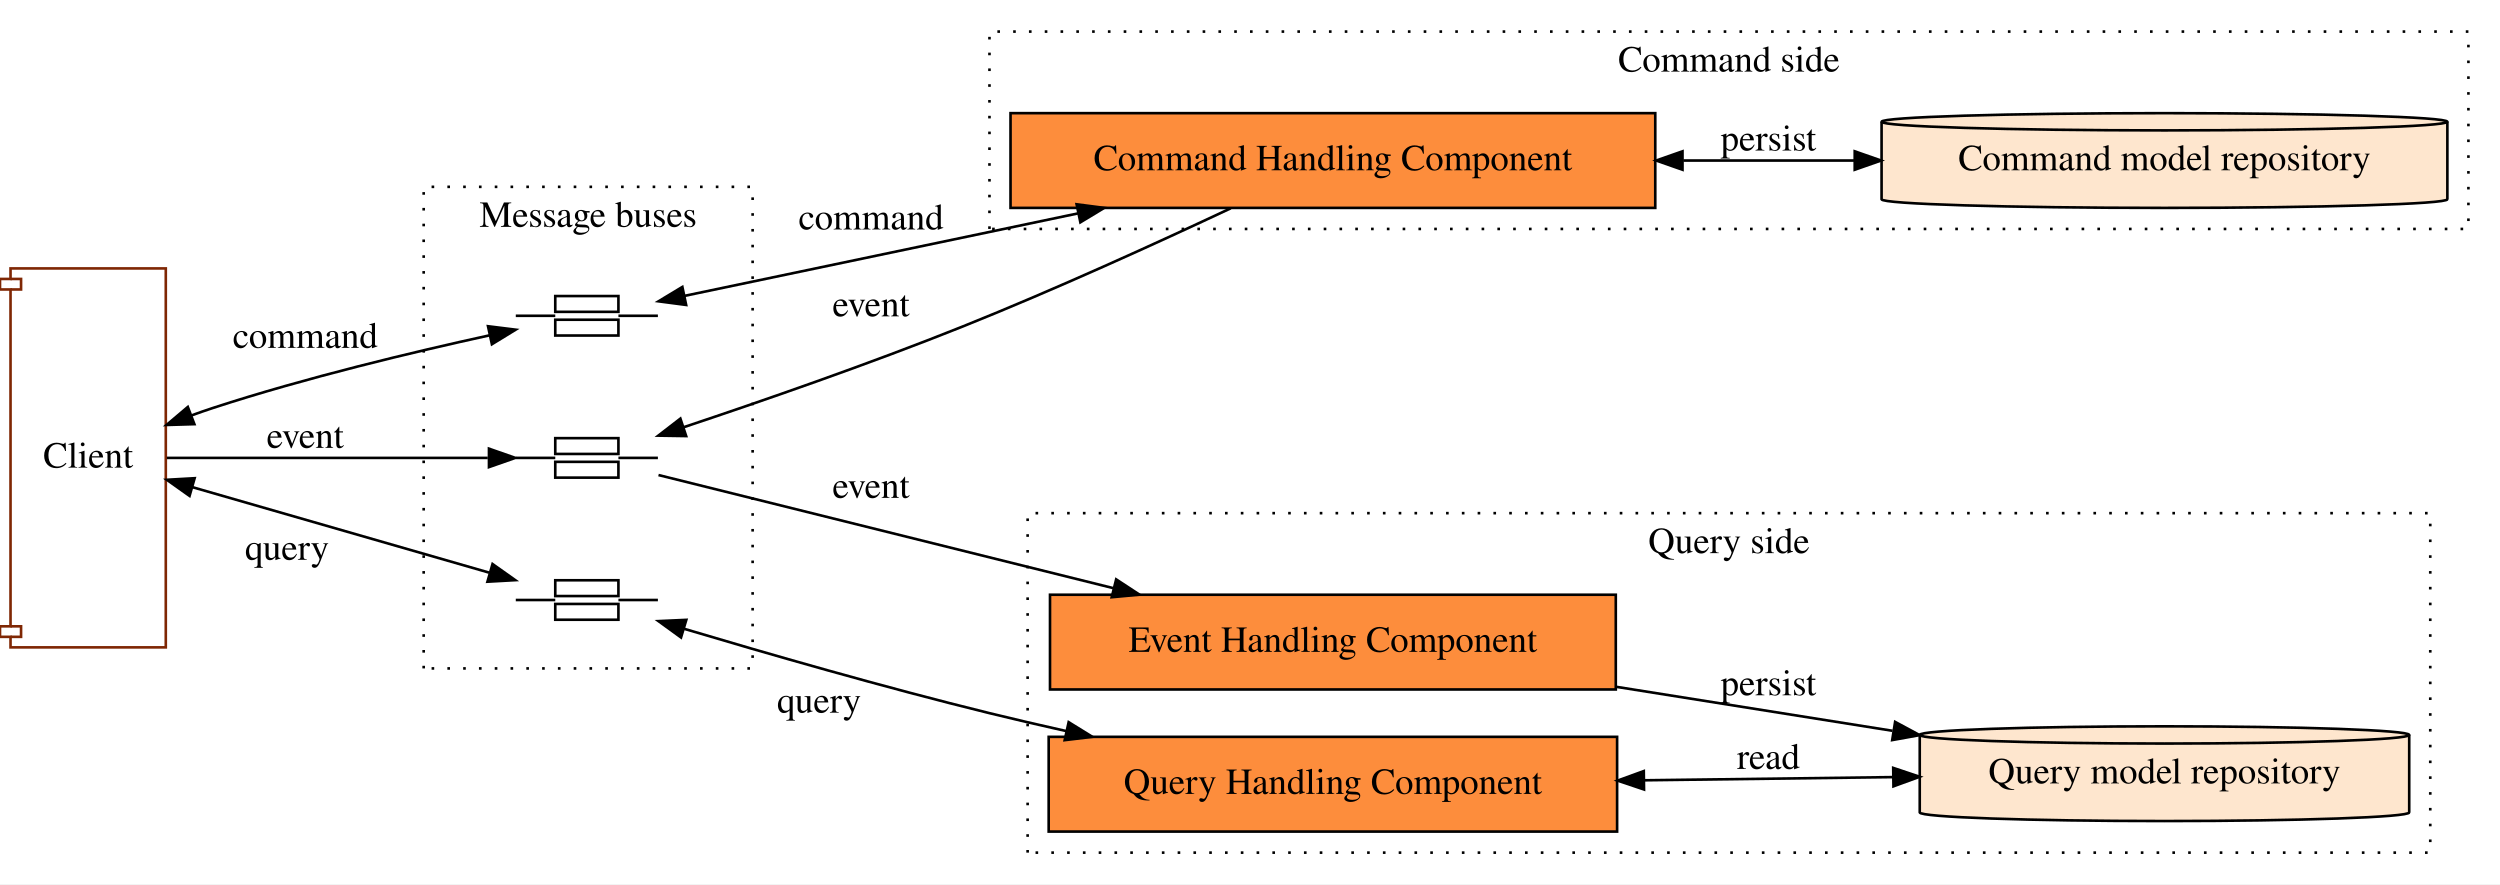
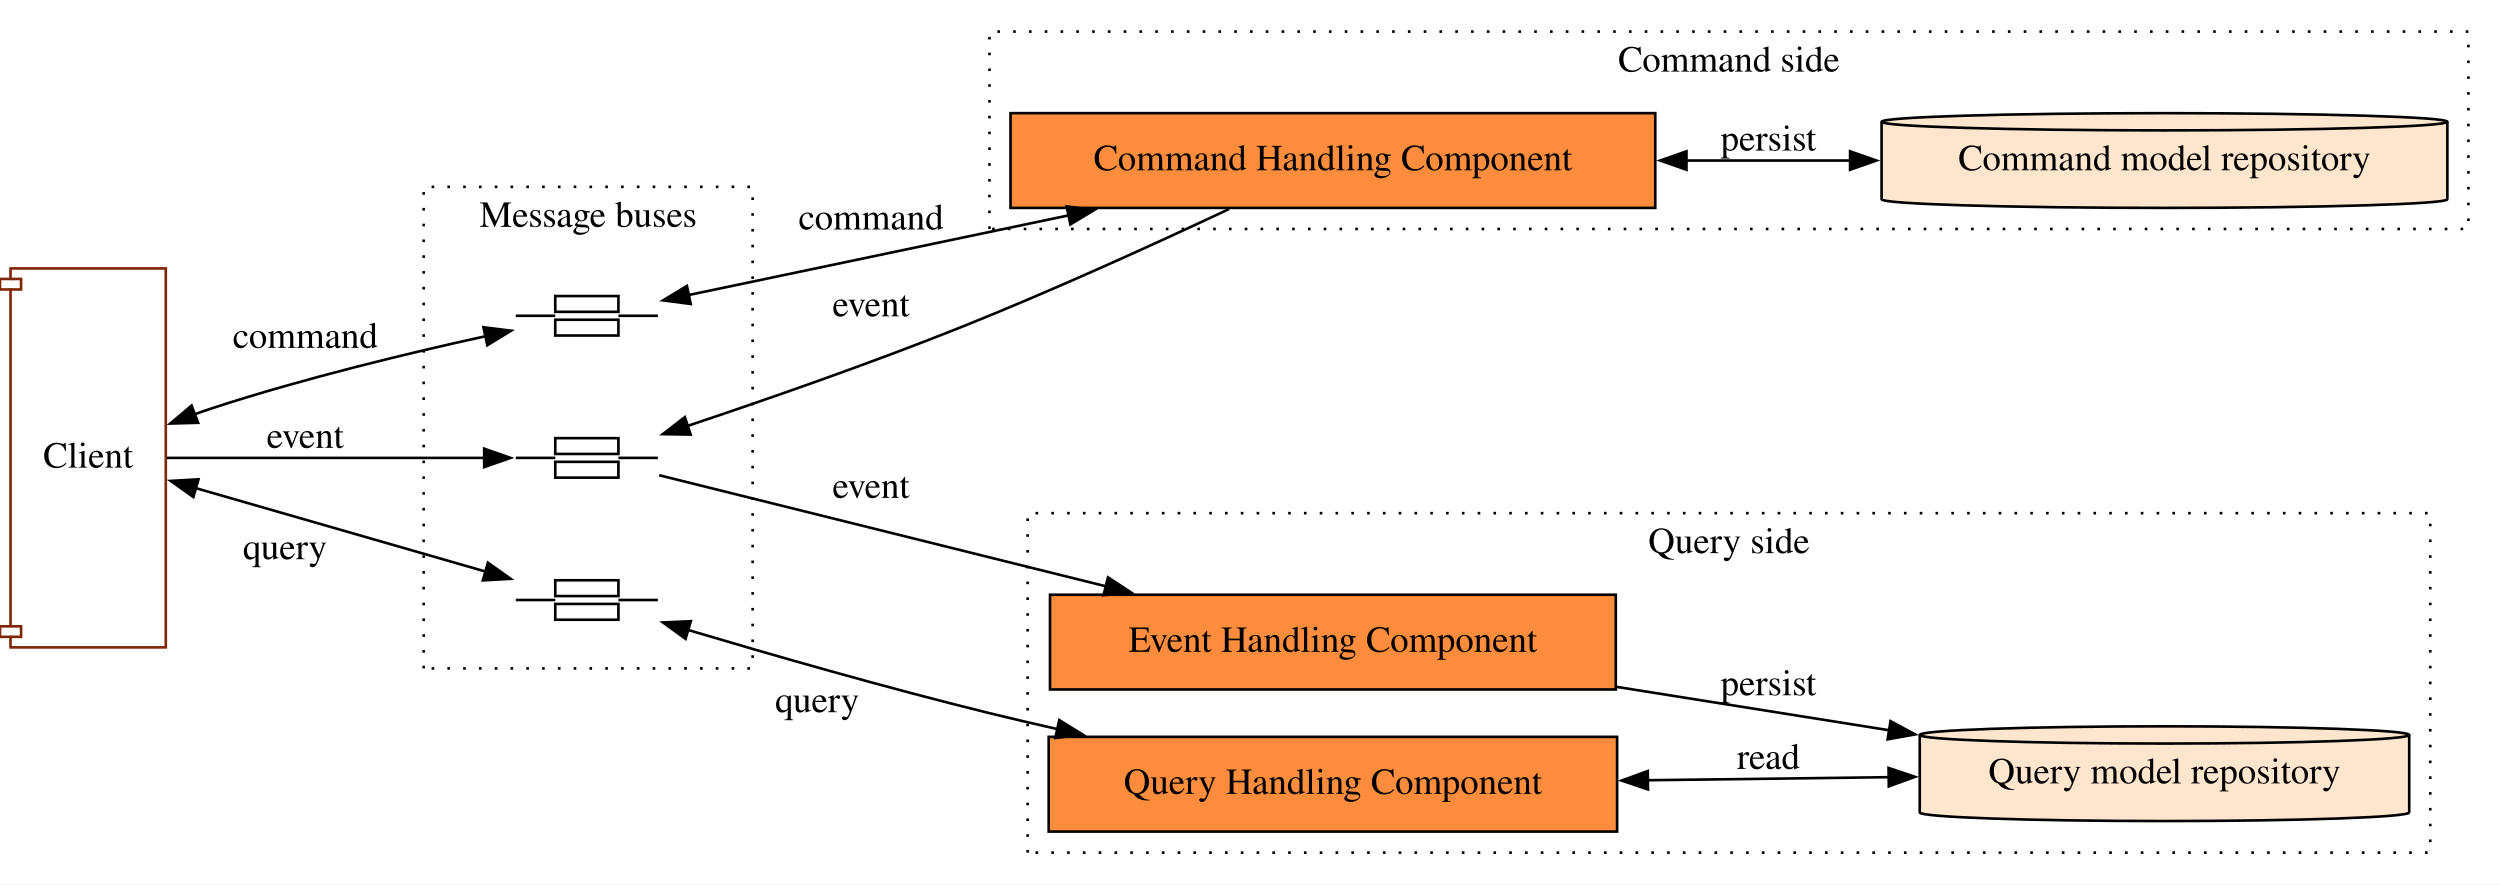
<svg xmlns="http://www.w3.org/2000/svg" width="950pt" height="336pt" viewBox="0.00 0.00 950.00 336.00">
  <g id="graph0" class="graph" transform="scale(1 1) rotate(0) translate(4 332)">
-     <polygon fill="white" stroke="transparent" points="-4,4 -4,-332 946,-332 946,4 -4,4" />
+     <polygon fill="white" stroke="none" points="-4,4 -4,-332 946,-332 946,4 -4,4" />
    <g id="clust1" class="cluster">
      <polygon fill="none" stroke="black" stroke-dasharray="1,5" points="372,-245 372,-320 934,-320 934,-245 372,-245" />
      <text text-anchor="middle" x="653" y="-304.8" font-family="Times,serif" font-size="14.00">Command side</text>
    </g>
    <g id="clust2" class="cluster">
      <polygon fill="none" stroke="black" stroke-dasharray="1,5" points="386.5,-8 386.5,-137 919.5,-137 919.5,-8 386.5,-8" />
      <text text-anchor="middle" x="653" y="-121.8" font-family="Times,serif" font-size="14.00">Query side</text>
    </g>
    <g id="clust3" class="cluster">
      <polygon fill="none" stroke="black" stroke-dasharray="1,5" points="157,-78 157,-261 282,-261 282,-78 157,-78" />
      <text text-anchor="middle" x="219.5" y="-245.8" font-family="Times,serif" font-size="14.00">Message buses</text>
    </g>
    <g id="node1" class="node">
      <polygon fill="#fd8d3c" stroke="black" points="625,-289 380,-289 380,-253 625,-253 625,-289" />
      <text text-anchor="middle" x="502.5" y="-267.3" font-family="Times,serif" font-size="14.00">Command Handling Component</text>
    </g>
    <g id="node2" class="node">
      <path fill="#fee6ce" stroke="black" d="M926,-285.73C926,-287.53 877.82,-289 818.5,-289 759.18,-289 711,-287.53 711,-285.73 711,-285.73 711,-256.27 711,-256.27 711,-254.47 759.18,-253 818.5,-253 877.82,-253 926,-254.47 926,-256.27 926,-256.27 926,-285.73 926,-285.73" />
      <path fill="none" stroke="black" d="M926,-285.73C926,-283.92 877.82,-282.45 818.5,-282.45 759.18,-282.45 711,-283.92 711,-285.73" />
      <text text-anchor="middle" x="818.5" y="-267.3" font-family="Times,serif" font-size="14.00">Command model repository</text>
    </g>
    <g id="edge1" class="edge">
-       <path fill="none" stroke="black" d="M635.65,-271C657.19,-271 679.37,-271 700.51,-271" />
-       <polygon fill="black" stroke="black" points="635.35,-267.5 625.35,-271 635.35,-274.5 635.35,-267.5" />
-       <polygon fill="black" stroke="black" points="700.79,-274.5 710.79,-271 700.79,-267.5 700.79,-274.5" />
+       <path fill="none" stroke="black" d="M636.62,-271C657.44,-271 678.83,-271 699.28,-271" />
+       <polygon fill="black" stroke="black" points="636.86,-267.5 626.86,-271 636.86,-274.5 636.86,-267.5" />
+       <polygon fill="black" stroke="black" points="699.03,-274.5 709.03,-271 699.03,-267.5 699.03,-274.5" />
      <text text-anchor="middle" x="668" y="-274.8" font-family="Times,serif" font-size="14.00">persist</text>
    </g>
    <g id="node9" class="node">
      <polygon fill="none" stroke="black" points="207,-159.5 231,-159.5 231,-165.5 207,-165.5 207,-159.5" />
      <polygon fill="none" stroke="black" points="207,-150.5 231,-150.5 231,-156.5 207,-156.5 207,-150.5" />
-       <polyline fill="none" stroke="black" points="231,-158 246,-158 " />
-       <polyline fill="none" stroke="black" points="192,-158 207,-158 " />
+       <polyline fill="none" stroke="black" points="231,-158 246,-158" />
+       <polyline fill="none" stroke="black" points="192,-158 207,-158" />
    </g>
    <g id="edge6" class="edge">
-       <path fill="none" stroke="black" d="M463.69,-252.86C435.84,-239.77 396.9,-222 362,-208 326.3,-193.69 284.73,-179.31 255.82,-169.67" />
-       <polygon fill="black" stroke="black" points="256.75,-166.29 246.16,-166.46 254.55,-172.93 256.75,-166.29" />
+       <path fill="none" stroke="black" d="M463.1,-252.59C435.29,-239.52 396.65,-221.9 362,-208 326.88,-193.92 286.06,-179.77 257.23,-170.14" />
+       <polygon fill="black" stroke="black" points="258.45,-166.85 247.86,-167.03 256.25,-173.5 258.45,-166.85" />
      <text text-anchor="middle" x="327" y="-211.8" font-family="Times,serif" font-size="14.00">event</text>
    </g>
    <g id="node4" class="node">
      <polygon fill="#fd8d3c" stroke="black" points="610,-106 395,-106 395,-70 610,-70 610,-106" />
      <text text-anchor="middle" x="502.5" y="-84.3" font-family="Times,serif" font-size="14.00">Event Handling Component</text>
    </g>
    <g id="node6" class="node">
      <path fill="#fee6ce" stroke="black" d="M911.5,-52.73C911.5,-54.53 869.82,-56 818.5,-56 767.18,-56 725.5,-54.53 725.5,-52.73 725.5,-52.73 725.5,-23.27 725.5,-23.27 725.5,-21.47 767.18,-20 818.5,-20 869.82,-20 911.5,-21.47 911.5,-23.27 911.5,-23.27 911.5,-52.73 911.5,-52.73" />
      <path fill="none" stroke="black" d="M911.5,-52.73C911.5,-50.92 869.82,-49.45 818.5,-49.45 767.18,-49.45 725.5,-50.92 725.5,-52.73" />
      <text text-anchor="middle" x="818.5" y="-34.3" font-family="Times,serif" font-size="14.00">Query model repository</text>
    </g>
    <g id="edge3" class="edge">
-       <path fill="none" stroke="black" d="M610.24,-71C644.16,-65.6 681.58,-59.64 715.17,-54.29" />
-       <polygon fill="black" stroke="black" points="716.14,-57.68 725.47,-52.65 715.04,-50.77 716.14,-57.68" />
+       <path fill="none" stroke="black" d="M610.24,-71C643.79,-65.66 680.75,-59.77 714.06,-54.47" />
+       <polygon fill="black" stroke="black" points="714.39,-57.96 723.72,-52.93 713.29,-51.05 714.39,-57.96" />
      <text text-anchor="middle" x="668" y="-67.8" font-family="Times,serif" font-size="14.00">persist</text>
    </g>
    <g id="node5" class="node">
      <polygon fill="#fd8d3c" stroke="black" points="610.5,-52 394.5,-52 394.5,-16 610.5,-16 610.5,-52" />
      <text text-anchor="middle" x="502.5" y="-30.3" font-family="Times,serif" font-size="14.00">Query Handling Component</text>
    </g>
    <g id="edge4" class="edge">
-       <path fill="none" stroke="black" d="M620.83,-35.49C651.89,-35.89 685.17,-36.31 715.35,-36.7" />
-       <polygon fill="black" stroke="black" points="620.73,-31.99 610.68,-35.37 620.64,-38.99 620.73,-31.99" />
-       <polygon fill="black" stroke="black" points="715.42,-40.2 725.46,-36.83 715.51,-33.2 715.42,-40.2" />
+       <path fill="none" stroke="black" d="M622.14,-35.51C652.39,-35.9 684.66,-36.31 714.08,-36.68" />
+       <polygon fill="black" stroke="black" points="622.24,-32.01 612.2,-35.38 622.15,-39.01 622.24,-32.01" />
+       <polygon fill="black" stroke="black" points="713.65,-40.18 723.69,-36.8 713.74,-33.18 713.65,-40.18" />
      <text text-anchor="middle" x="668" y="-39.8" font-family="Times,serif" font-size="14.00">read</text>
    </g>
    <g id="node8" class="node">
      <polygon fill="none" stroke="black" points="207,-213.5 231,-213.5 231,-219.5 207,-219.5 207,-213.5" />
      <polygon fill="none" stroke="black" points="207,-204.5 231,-204.5 231,-210.5 207,-210.5 207,-204.5" />
-       <polyline fill="none" stroke="black" points="231,-212 246,-212 " />
-       <polyline fill="none" stroke="black" points="192,-212 207,-212 " />
+       <polyline fill="none" stroke="black" points="231,-212 246,-212" />
+       <polyline fill="none" stroke="black" points="192,-212 207,-212" />
    </g>
    <g id="edge9" class="edge">
-       <path fill="none" stroke="black" d="M256.07,-219.56C293.68,-227.44 354.22,-240.13 405.77,-250.94" />
-       <polygon fill="black" stroke="black" points="256.74,-216.12 246.23,-217.5 255.3,-222.97 256.74,-216.12" />
-       <polygon fill="black" stroke="black" points="405.11,-254.37 415.61,-253 406.54,-247.52 405.11,-254.37" />
+       <path fill="none" stroke="black" d="M257.71,-219.9C294.52,-227.62 352.13,-239.69 402.1,-250.17" />
+       <polygon fill="black" stroke="black" points="258.47,-216.49 247.96,-217.86 257.03,-223.34 258.47,-216.49" />
+       <polygon fill="black" stroke="black" points="401.31,-253.58 411.81,-252.2 402.74,-246.73 401.31,-253.58" />
      <text text-anchor="middle" x="327" y="-244.8" font-family="Times,serif" font-size="14.00">command</text>
    </g>
    <g id="edge7" class="edge">
-       <path fill="none" stroke="black" d="M246.23,-151.48C285.26,-141.77 360.32,-123.11 418.99,-108.52" />
-       <polygon fill="black" stroke="black" points="420.14,-111.84 429,-106.03 418.45,-105.05 420.14,-111.84" />
+       <path fill="none" stroke="black" d="M246.48,-151.41C284.99,-141.84 358.19,-123.64 416.32,-109.18" />
+       <polygon fill="black" stroke="black" points="417.03,-112.61 425.89,-106.8 415.34,-105.82 417.03,-112.61" />
      <text text-anchor="middle" x="327" y="-142.8" font-family="Times,serif" font-size="14.00">event</text>
    </g>
    <g id="node10" class="node">
      <polygon fill="none" stroke="black" points="207,-105.5 231,-105.5 231,-111.5 207,-111.5 207,-105.5" />
      <polygon fill="none" stroke="black" points="207,-96.5 231,-96.5 231,-102.5 207,-102.5 207,-96.5" />
-       <polyline fill="none" stroke="black" points="231,-104 246,-104 " />
-       <polyline fill="none" stroke="black" points="192,-104 207,-104 " />
+       <polyline fill="none" stroke="black" points="231,-104 246,-104" />
+       <polyline fill="none" stroke="black" points="192,-104 207,-104" />
    </g>
    <g id="edge11" class="edge">
-       <path fill="none" stroke="black" d="M256.03,-93.04C286.71,-83.89 332.04,-70.81 372,-61 381.45,-58.68 391.32,-56.39 401.21,-54.18" />
-       <polygon fill="black" stroke="black" points="254.79,-89.76 246.21,-95.98 256.8,-96.46 254.79,-89.76" />
-       <polygon fill="black" stroke="black" points="402.09,-57.57 411.1,-52 400.58,-50.74 402.09,-57.57" />
-       <text text-anchor="middle" x="307.25" y="-61.18" font-family="Times,serif" font-size="14.00">query</text>
+       <path fill="none" stroke="black" d="M257.51,-92.6C288.16,-83.47 332.68,-70.65 372,-61 380.39,-58.94 389.11,-56.9 397.88,-54.93" />
+       <polygon fill="black" stroke="black" points="256.51,-89.24 247.93,-95.46 258.52,-95.95 256.51,-89.24" />
+       <polygon fill="black" stroke="black" points="398.52,-58.37 407.53,-52.79 397,-51.54 398.52,-58.37" />
+       <text text-anchor="middle" x="306.53" y="-61.37" font-family="Times,serif" font-size="14.00">query</text>
    </g>
    <g id="node11" class="node">
      <polygon fill="none" stroke="#7f2704" points="59,-230 0,-230 0,-226 -4,-226 -4,-222 0,-222 0,-94 -4,-94 -4,-90 0,-90 0,-86 59,-86 59,-230" />
-       <polyline fill="none" stroke="#7f2704" points="0,-226 4,-226 4,-222 0,-222 " />
-       <polyline fill="none" stroke="#7f2704" points="0,-94 4,-94 4,-90 0,-90 " />
+       <polyline fill="none" stroke="#7f2704" points="0,-226 4,-226 4,-222 0,-222" />
+       <polyline fill="none" stroke="#7f2704" points="0,-94 4,-94 4,-90 0,-90" />
      <text text-anchor="middle" x="29.5" y="-154.3" font-family="Times,serif" font-size="14.00">Client</text>
    </g>
    <g id="edge8" class="edge">
-       <path fill="none" stroke="black" d="M68.7,-174.12C71.49,-175.14 74.28,-176.11 77,-177 112.13,-188.47 153.23,-198.27 181.96,-204.56" />
-       <polygon fill="black" stroke="black" points="69.87,-170.82 59.28,-170.51 67.37,-177.36 69.87,-170.82" />
-       <polygon fill="black" stroke="black" points="181.44,-208.03 191.95,-206.72 182.92,-201.19 181.44,-208.03" />
+       <path fill="none" stroke="black" d="M69.82,-174.52C72.23,-175.4 74.64,-176.23 77,-177 111.56,-188.28 151.9,-197.96 180.56,-204.26" />
+       <polygon fill="black" stroke="black" points="71.29,-171.34 60.7,-171.05 68.8,-177.88 71.29,-171.34" />
+       <polygon fill="black" stroke="black" points="179.7,-207.65 190.21,-206.34 181.18,-200.81 179.7,-207.65" />
      <text text-anchor="middle" x="112" y="-199.8" font-family="Times,serif" font-size="14.00">command</text>
    </g>
    <g id="edge12" class="edge">
-       <path fill="none" stroke="black" d="M59.39,-158C92.16,-158 145.66,-158 181.35,-158" />
-       <polygon fill="black" stroke="black" points="181.81,-161.5 191.81,-158 181.81,-154.5 181.81,-161.5" />
+       <path fill="none" stroke="black" d="M59.39,-158C91.78,-158 144.44,-158 180.12,-158" />
+       <polygon fill="black" stroke="black" points="179.99,-161.5 189.99,-158 179.99,-154.5 179.99,-161.5" />
      <text text-anchor="middle" x="112" y="-161.8" font-family="Times,serif" font-size="14.00">event</text>
    </g>
    <g id="edge10" class="edge">
-       <path fill="none" stroke="black" d="M69.23,-146.84C102.32,-137.31 149.56,-123.71 181.87,-114.4" />
-       <polygon fill="black" stroke="black" points="68.03,-143.55 59.39,-149.68 69.96,-150.28 68.03,-143.55" />
-       <polygon fill="black" stroke="black" points="183.16,-117.67 191.81,-111.54 181.23,-110.95 183.16,-117.67" />
-       <text text-anchor="middle" x="105.08" y="-119.27" font-family="Times,serif" font-size="14.00">query</text>
+       <path fill="none" stroke="black" d="M70.15,-146.58C102.83,-137.17 148.84,-123.92 180.83,-114.71" />
+       <polygon fill="black" stroke="black" points="69.48,-143.13 60.84,-149.26 71.42,-149.86 69.48,-143.13" />
+       <polygon fill="black" stroke="black" points="181.41,-118.18 190.05,-112.05 179.48,-111.45 181.41,-118.18" />
+       <text text-anchor="middle" x="104.29" y="-119.5" font-family="Times,serif" font-size="14.00">query</text>
    </g>
  </g>
</svg>
